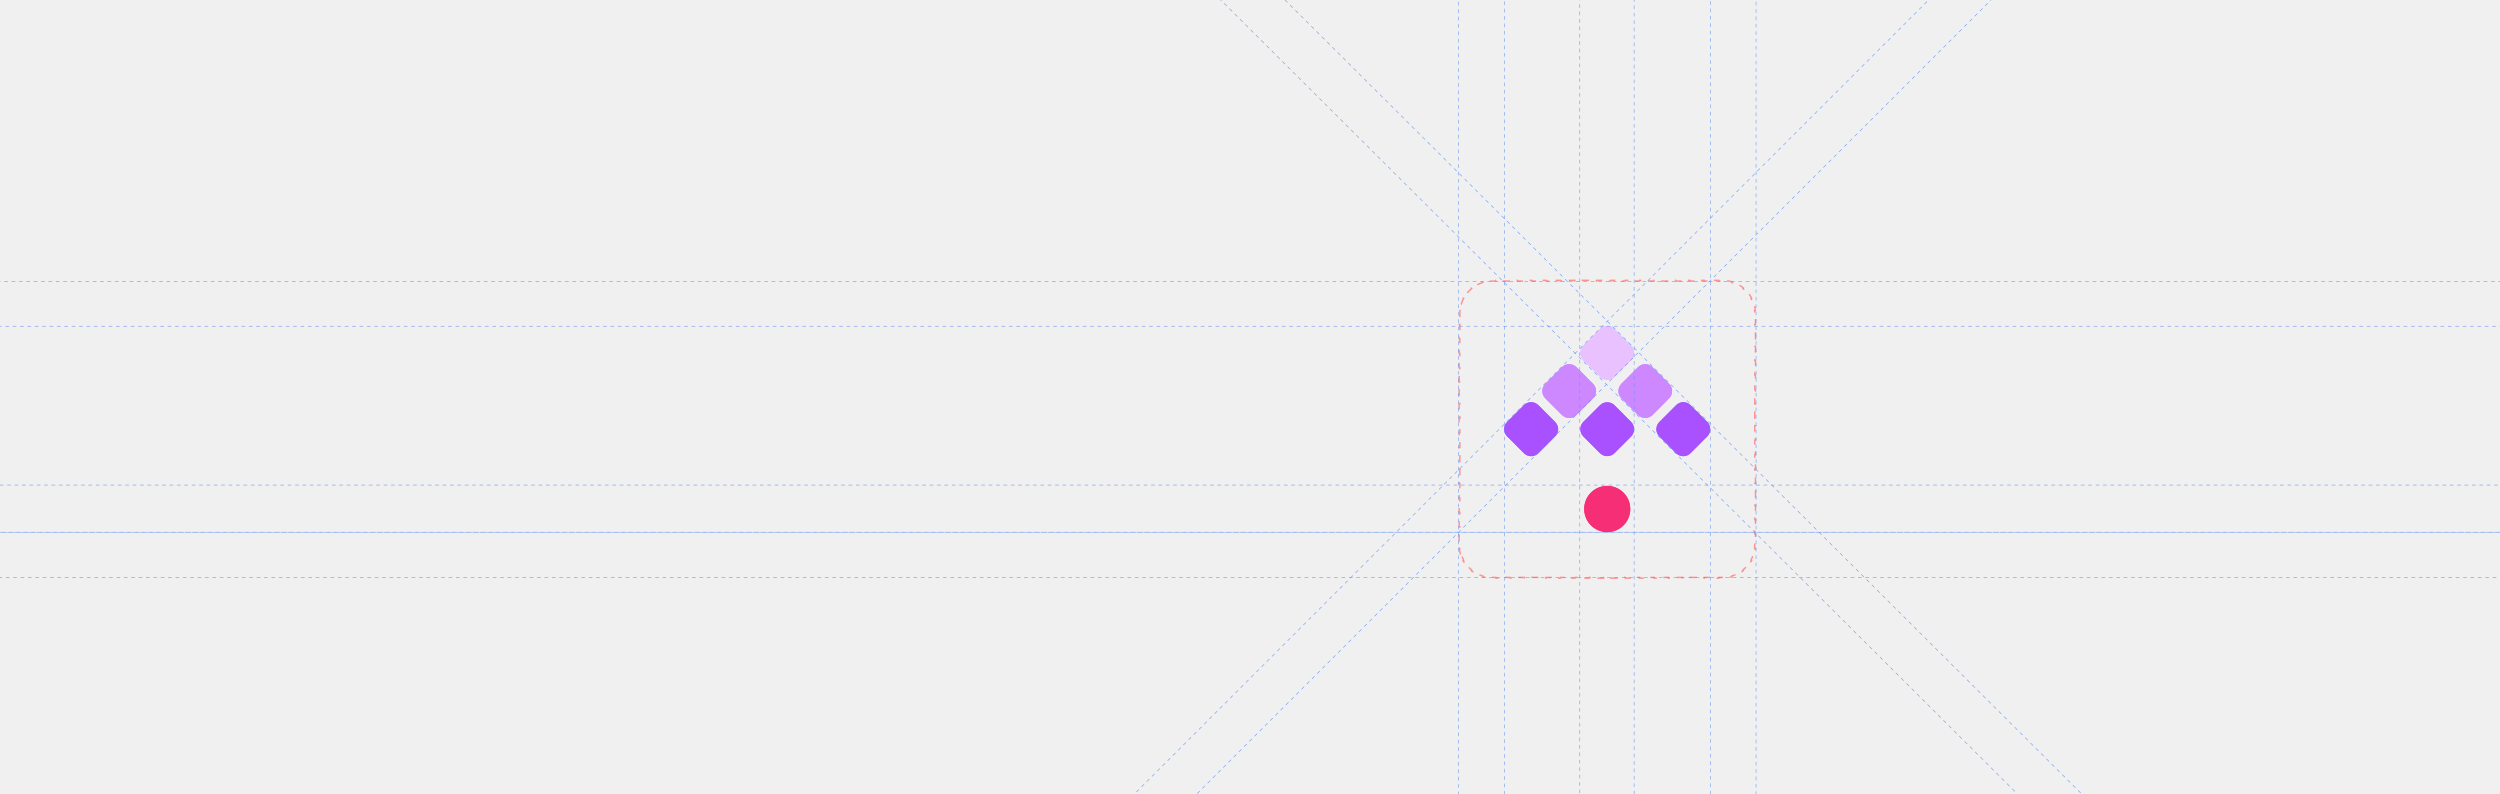
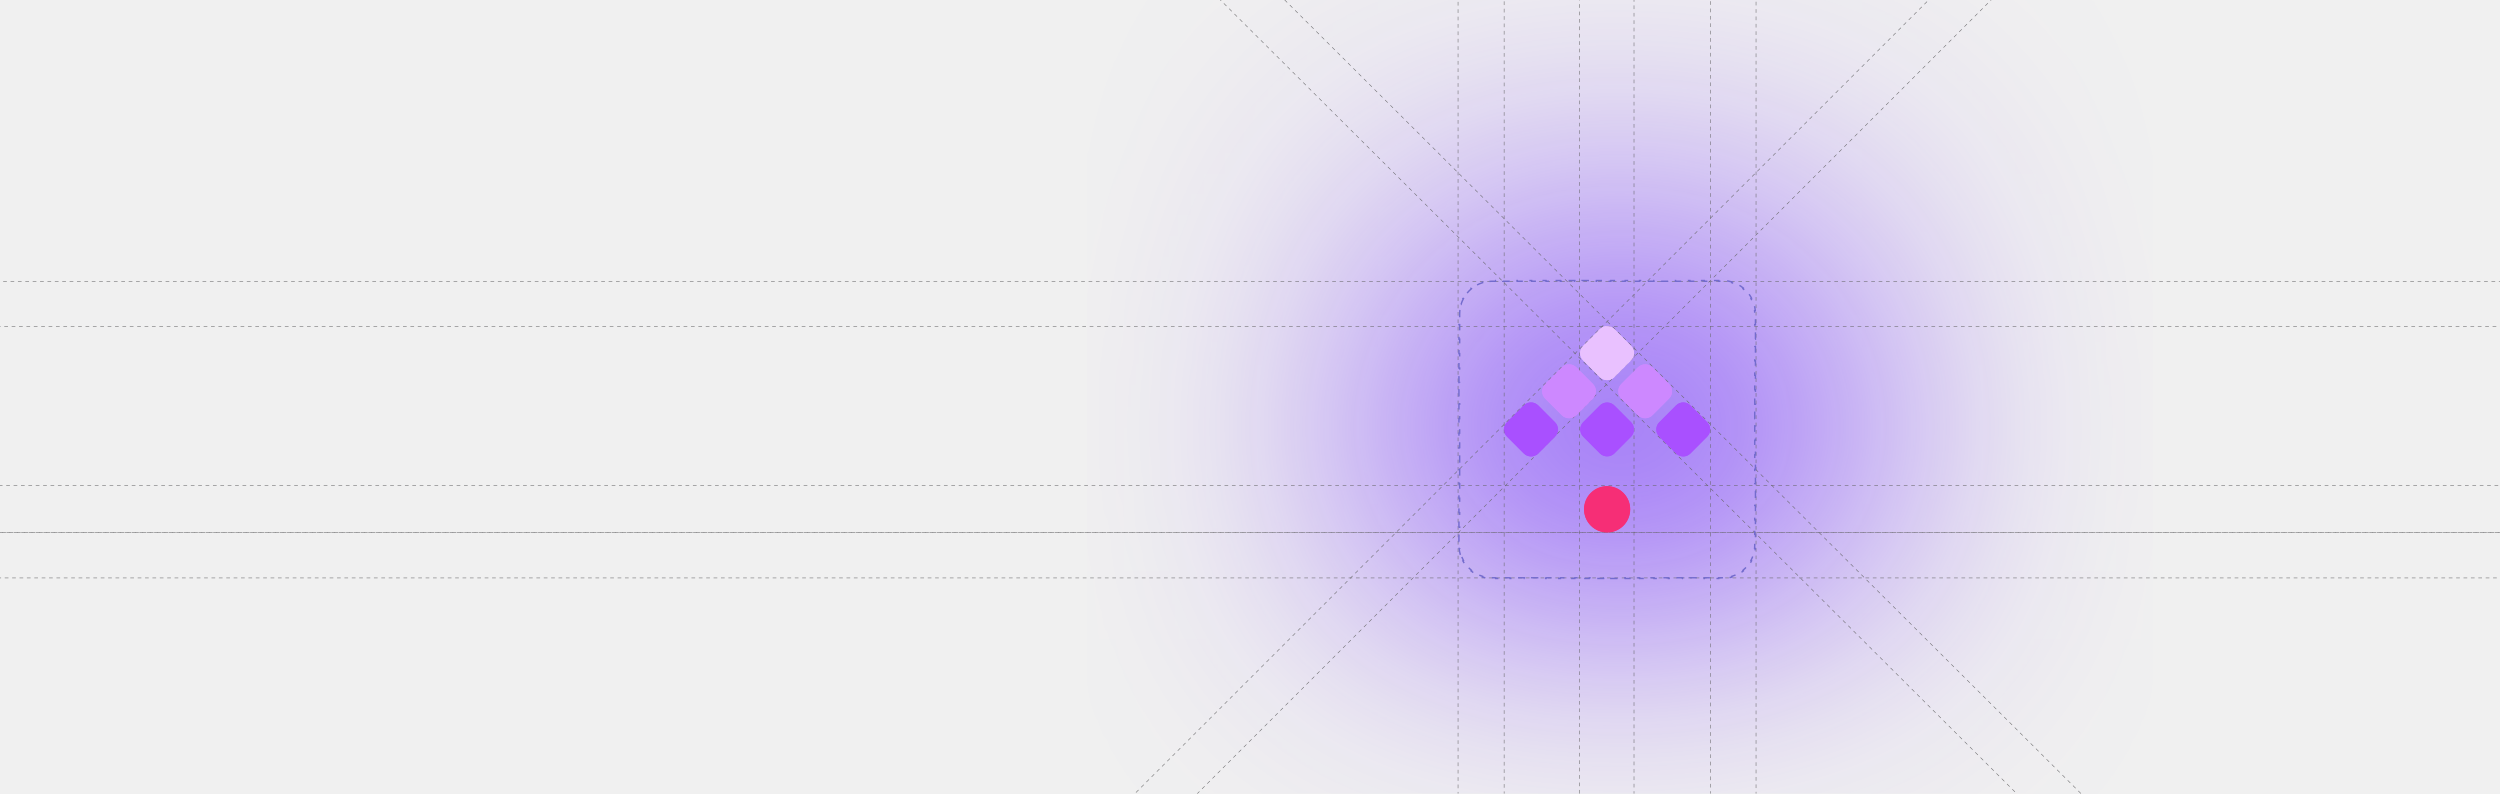
- <svg xmlns="http://www.w3.org/2000/svg" width="1721" height="546" viewBox="0 0 1721 546" fill="none">
-   <path d="M1101.34 278.973C1104.11 276.198 1108.61 276.198 1111.39 278.973L1122.79 290.381C1125.57 293.157 1125.57 297.656 1122.79 300.432L1111.39 311.84C1108.61 314.615 1104.11 314.615 1101.34 311.84L1089.93 300.432C1087.15 297.656 1087.15 293.157 1089.93 290.381L1101.34 278.973Z" fill="#A950FF" />
-   <path d="M1153.88 278.882C1156.61 276.156 1161.02 276.156 1163.75 278.882L1175.34 290.47C1178.06 293.196 1178.06 297.615 1175.34 300.341L1163.75 311.929C1161.02 314.654 1156.61 314.654 1153.88 311.929L1142.29 300.341C1139.57 297.615 1139.57 293.196 1142.29 290.47L1153.88 278.882Z" fill="#A950FF" />
-   <path d="M1101.43 226.429C1104.15 223.703 1108.57 223.703 1111.3 226.429L1122.88 238.017C1125.61 240.743 1125.61 245.162 1122.88 247.888L1111.3 259.476C1108.57 262.201 1104.15 262.201 1101.43 259.476L1089.84 247.888C1087.11 245.162 1087.11 240.743 1089.84 238.017L1101.43 226.429Z" fill="#E9C1FF" />
-   <path d="M1096.57 264.155C1099.34 266.93 1099.34 271.43 1096.57 274.205L1085.16 285.613C1082.39 288.388 1077.89 288.388 1075.11 285.613L1063.7 274.205C1060.93 271.43 1060.93 266.93 1063.7 264.155L1075.11 252.746C1077.89 249.971 1082.39 249.971 1085.16 252.746L1096.57 264.155Z" fill="#CD88FF" />
-   <path d="M1070.43 290.47C1073.16 293.196 1073.16 297.615 1070.43 300.341L1058.84 311.929C1056.12 314.654 1051.7 314.654 1048.97 311.929L1037.38 300.341C1034.66 297.615 1034.66 293.196 1037.38 290.47L1048.97 278.882C1051.7 276.156 1056.12 276.156 1058.84 278.882L1070.43 290.47Z" fill="#A950FF" />
-   <path d="M1149.02 264.155C1151.8 266.93 1151.8 271.43 1149.02 274.205L1137.61 285.613C1134.84 288.388 1130.34 288.388 1127.56 285.613L1116.15 274.205C1113.38 271.43 1113.38 266.93 1116.15 264.155L1127.56 252.746C1130.34 249.971 1134.84 249.971 1137.61 252.746L1149.02 264.155Z" fill="#CD88FF" />
-   <path d="M1117.59 339.078C1123.79 345.279 1123.79 355.331 1117.59 361.532C1111.39 367.732 1101.33 367.732 1095.13 361.532C1088.93 355.331 1088.93 345.279 1095.13 339.078C1101.33 332.878 1111.39 332.878 1117.59 339.078Z" fill="#F62E76" />
-   <path d="M1005.44 381.723C1005.02 380.309 1004.72 378.839 1004.58 377.324L1005.07 377.276C1005 376.555 1004.97 375.823 1004.97 375.083V372.596H1004.47V367.622H1004.97V362.648H1004.47V357.674H1004.97V352.7H1004.47V347.726H1004.97V342.752H1004.47V337.778H1004.97V332.804H1004.47V327.831H1004.97V322.857H1004.47V317.883H1004.97V312.909H1004.47V307.935H1004.97V302.961H1004.47V297.987H1004.97V293.013H1004.47V288.039H1004.97V283.065H1004.47V278.091H1004.97V273.117H1004.47V268.143H1004.97V263.17H1004.47V258.196H1004.97V253.222H1004.47V248.248H1004.97V243.274H1004.47V238.3H1004.97V233.326H1004.47V228.352H1004.97V223.378H1004.47V218.404H1004.97V215.917C1004.97 215.177 1005 214.445 1005.07 213.724L1004.58 213.676C1004.72 212.162 1005.02 210.691 1005.44 209.277L1005.92 209.421C1006.35 208.006 1006.91 206.65 1007.59 205.367L1007.15 205.133C1007.85 203.805 1008.68 202.555 1009.63 201.4L1010.01 201.716C1010.94 200.58 1011.98 199.537 1013.1 198.604L1012.79 198.219C1013.94 197.267 1015.18 196.426 1016.5 195.713L1016.74 196.153C1018.02 195.463 1019.37 194.895 1020.78 194.464L1020.64 193.986C1022.05 193.555 1023.52 193.258 1025.03 193.109L1025.08 193.607C1025.8 193.536 1026.53 193.5 1027.27 193.5H1029.75V193H1034.7V193.5H1039.65V193H1044.6V193.5H1049.55V193H1054.5V193.5H1059.45V193H1064.4V193.5H1069.35V193H1074.3V193.5H1079.25V193H1084.2V193.5H1089.14V193H1094.09V193.5H1099.04V193H1103.99V193.5H1108.94V193H1113.89V193.5H1118.84V193H1123.79V193.5H1128.74V193H1133.69V193.5H1138.64V193H1143.59V193.5H1148.54V193H1153.49V193.5H1158.44V193H1163.39V193.5H1168.34V193H1173.29V193.5H1178.24V193H1183.19V193.5H1185.66C1186.4 193.5 1187.13 193.536 1187.86 193.607L1187.9 193.109C1189.42 193.258 1190.89 193.555 1192.3 193.986L1192.15 194.464C1193.57 194.895 1194.92 195.463 1196.2 196.153L1196.44 195.713C1197.76 196.426 1199 197.267 1200.15 198.219L1199.83 198.604C1200.96 199.537 1202 200.58 1202.92 201.716L1203.31 201.4C1204.25 202.555 1205.08 203.805 1205.79 205.133L1205.35 205.367C1206.03 206.65 1206.59 208.006 1207.02 209.421L1207.5 209.277C1207.92 210.691 1208.21 212.162 1208.36 213.676L1207.86 213.724C1207.93 214.445 1207.97 215.177 1207.97 215.917V218.404H1208.47V223.378H1207.97V228.352H1208.47V233.326H1207.97V238.3H1208.47V243.274H1207.97V248.248H1208.47V253.222H1207.97V258.196H1208.47V263.17H1207.97V268.143H1208.47V273.117H1207.97V278.091H1208.47V283.065H1207.97V288.039H1208.47V293.013H1207.97V297.987H1208.47V302.961H1207.97V307.935H1208.47V312.909H1207.97V317.883H1208.47V322.857H1207.97V327.83H1208.47V332.804H1207.97V337.778H1208.47V342.752H1207.97V347.726H1208.47V352.7H1207.97V357.674H1208.47V362.648H1207.97V367.622H1208.47V372.596H1207.97V375.083C1207.97 375.823 1207.93 376.555 1207.86 377.276L1208.36 377.324C1208.21 378.839 1207.92 380.309 1207.5 381.723L1207.02 381.579C1206.59 382.994 1206.03 384.35 1205.35 385.633L1205.79 385.867C1205.08 387.195 1204.25 388.445 1203.31 389.6L1202.92 389.284C1202 390.42 1200.96 391.463 1199.83 392.396L1200.15 392.781C1199 393.733 1197.76 394.574 1196.44 395.287L1196.2 394.847C1194.92 395.537 1193.57 396.105 1192.15 396.536L1192.3 397.014C1190.89 397.445 1189.42 397.742 1187.9 397.891L1187.86 397.393C1187.13 397.464 1186.4 397.5 1185.66 397.5H1183.19V398H1178.24V397.5H1173.29V398H1168.34V397.5H1163.39V398H1158.44V397.5H1153.49V398H1148.54V397.5H1143.59V398H1138.64V397.5H1133.69V398H1128.74V397.5H1123.79V398H1118.84V397.5H1113.89V398H1108.94V397.5H1103.99V398H1099.04V397.5H1094.09V398H1089.14V397.5H1084.2V398H1079.25V397.5H1074.3V398H1069.35V397.5H1064.4V398H1059.45V397.5H1054.5V398H1049.55V397.5H1044.6V398H1039.65V397.5H1034.7V398H1029.75V397.5H1027.27C1026.53 397.5 1025.8 397.464 1025.08 397.393L1025.03 397.891C1023.52 397.742 1022.05 397.445 1020.64 397.014L1020.78 396.536C1019.37 396.105 1018.02 395.537 1016.74 394.847L1016.5 395.287C1015.18 394.574 1013.94 393.733 1012.79 392.781L1013.1 392.396C1011.98 391.463 1010.94 390.42 1010.01 389.284L1009.63 389.6C1008.68 388.445 1007.85 387.195 1007.15 385.867L1007.59 385.633C1006.91 384.35 1006.35 382.994 1005.92 381.579L1005.44 381.723Z" stroke="#FB9292" stroke-dasharray="5 5" />
-   <path d="M1101.46 279.038C1104.22 276.258 1108.71 276.258 1111.48 279.038L1122.85 290.466C1125.62 293.246 1125.62 297.754 1122.85 300.534L1111.48 311.962C1108.71 314.743 1104.22 314.743 1101.46 311.962L1090.09 300.534C1087.32 297.754 1087.32 293.246 1090.09 290.466L1101.46 279.038Z" fill="#A950FF" />
-   <path d="M1153.84 278.947C1156.55 276.217 1160.96 276.217 1163.68 278.947L1175.23 290.555C1177.95 293.286 1177.95 297.713 1175.23 300.443L1163.68 312.051C1160.96 314.782 1156.55 314.782 1153.84 312.051L1142.29 300.443C1139.57 297.713 1139.57 293.286 1142.29 290.555L1153.84 278.947Z" fill="#A950FF" />
-   <path d="M1101.55 226.402C1104.26 223.672 1108.67 223.672 1111.39 226.402L1122.94 238.011C1125.66 240.741 1125.66 245.168 1122.94 247.898L1111.39 259.507C1108.67 262.237 1104.26 262.237 1101.55 259.507L1090 247.898C1087.28 245.168 1087.28 240.741 1090 238.011L1101.55 226.402Z" fill="#E9C1FF" />
-   <path d="M1096.71 264.194C1099.47 266.974 1099.47 271.481 1096.71 274.262L1085.33 285.69C1082.57 288.47 1078.08 288.47 1075.32 285.69L1063.94 274.262C1061.18 271.481 1061.18 266.974 1063.94 264.194L1075.32 252.765C1078.08 249.985 1082.57 249.985 1085.33 252.765L1096.71 264.194Z" fill="#CD88FF" />
-   <path d="M1070.65 290.555C1073.37 293.286 1073.37 297.713 1070.65 300.443L1059.1 312.051C1056.38 314.782 1051.98 314.782 1049.26 312.051L1037.71 300.443C1034.99 297.713 1034.99 293.286 1037.71 290.555L1049.26 278.947C1051.98 276.217 1056.38 276.217 1059.1 278.947L1070.65 290.555Z" fill="#A950FF" />
-   <path d="M1148.99 264.194C1151.76 266.974 1151.76 271.481 1148.99 274.262L1137.62 285.69C1134.86 288.47 1130.37 288.47 1127.6 285.69L1116.23 274.262C1113.46 271.481 1113.46 266.974 1116.23 264.194L1127.6 252.765C1130.37 249.985 1134.86 249.985 1137.62 252.765L1148.99 264.194Z" fill="#CD88FF" />
-   <path d="M1117.66 339.248C1123.84 345.459 1123.84 355.53 1117.66 361.741C1111.48 367.952 1101.46 367.952 1095.28 361.741C1089.1 355.53 1089.1 345.459 1095.28 339.248C1101.46 333.037 1111.48 333.037 1117.66 339.248Z" fill="#F62E76" />
-   <rect x="1003.86" y="-8.001" width="31.7" height="639.699" stroke="#5D90F4" stroke-width="0.363" stroke-dasharray="2.54 2.54" />
-   <rect x="1177.41" y="-8.001" width="31.454" height="639.699" stroke="#5D90F4" stroke-width="0.363" stroke-dasharray="2.54 2.54" />
-   <rect x="1087.54" y="-9.886" width="37.38" height="643.47" stroke="#5D90F4" stroke-width="0.365" stroke-dasharray="2.55 2.55" />
-   <rect x="2693.06" y="193.629" width="30.937" height="3155.65" transform="rotate(90 2693.06 193.629)" stroke="#5D90F4" stroke-width="0.363" stroke-dasharray="2.54 2.54" />
-   <rect x="2693.06" y="366.362" width="31.264" height="3155.65" transform="rotate(90 2693.06 366.362)" stroke="#5D90F4" stroke-width="0.363" stroke-dasharray="2.54 2.54" />
-   <rect x="2693.06" y="333.937" width="32.425" height="3155.65" transform="rotate(90 2693.06 333.937)" stroke="#5D90F4" stroke-width="0.363" stroke-dasharray="2.54 2.54" />
-   <rect x="1612.63" y="725.579" width="31.241" height="1168.98" transform="rotate(134.904 1612.63 725.579)" stroke="#5D90F4" stroke-width="0.367" stroke-dasharray="2.57 2.57" />
-   <rect x="-0.256" y="-2.81208e-05" width="30.375" height="1122.38" transform="matrix(0.707029 0.707184 0.707184 -0.707029 637.499 690.33)" stroke="#5D90F4" stroke-width="0.363" stroke-dasharray="2.54 2.54" />
+ <svg xmlns="http://www.w3.org/2000/svg" width="1720" height="546" viewBox="0 0 1720 546" fill="none">
+   <g clip-path="url(#clip0_13_94)">
+     <g filter="url(#filter0_f_13_94)">
+       <rect width="332.478" height="337.129" transform="matrix(-1 0 0 1 1280.76 55.7898)" fill="url(#paint0_linear_13_94)" />
+     </g>
+     <path d="M1100.62 278.973C1103.4 276.198 1107.9 276.197 1110.67 278.973L1122.08 290.381C1124.85 293.156 1124.85 297.656 1122.08 300.431L1110.67 311.84C1107.9 314.615 1103.4 314.615 1100.62 311.84L1089.21 300.431C1086.44 297.656 1086.44 293.156 1089.21 290.381L1100.62 278.973Z" fill="#A950FF" />
+     <path d="M1153.17 278.882C1155.89 276.156 1160.31 276.156 1163.04 278.882L1174.62 290.47C1177.35 293.196 1177.35 297.615 1174.62 300.34L1163.04 311.929C1160.31 314.654 1155.89 314.654 1153.17 311.929L1141.58 300.34C1138.85 297.615 1138.85 293.196 1141.58 290.47L1153.17 278.882Z" fill="#A950FF" />
+     <path d="M1100.71 226.429C1103.44 223.703 1107.86 223.703 1110.58 226.429L1122.17 238.017C1124.89 240.743 1124.89 245.162 1122.17 247.887L1110.58 259.475C1107.86 262.201 1103.44 262.201 1100.71 259.475L1089.12 247.887C1086.4 245.162 1086.4 240.743 1089.12 238.017L1100.71 226.429Z" fill="#E9C1FF" />
+     <path d="M1095.85 264.154C1098.63 266.93 1098.63 271.429 1095.85 274.205L1084.45 285.613C1081.67 288.388 1077.17 288.388 1074.4 285.613L1062.99 274.205C1060.21 271.429 1060.21 266.93 1062.99 264.154L1074.4 252.746C1077.17 249.971 1081.67 249.971 1084.45 252.746L1095.85 264.154Z" fill="#CD88FF" />
+     <path d="M1069.72 290.47C1072.44 293.196 1072.44 297.615 1069.72 300.34L1058.13 311.929C1055.4 314.654 1050.98 314.654 1048.26 311.929L1036.67 300.34C1033.94 297.615 1033.94 293.196 1036.67 290.47L1048.26 278.882C1050.98 276.156 1055.4 276.156 1058.13 278.882L1069.72 290.47Z" fill="#A950FF" />
+     <path d="M1148.31 264.154C1151.08 266.93 1151.08 271.429 1148.31 274.205L1136.9 285.613C1134.12 288.388 1129.62 288.388 1126.85 285.613L1115.44 274.205C1112.66 271.429 1112.66 266.93 1115.44 264.154L1126.85 252.746C1129.62 249.971 1134.12 249.971 1136.9 252.746L1148.31 264.154Z" fill="#CD88FF" />
+     <path d="M1116.87 339.078C1123.07 345.278 1123.07 355.331 1116.87 361.531C1110.67 367.732 1100.62 367.732 1094.42 361.531C1088.22 355.331 1088.22 345.278 1094.42 339.078C1100.62 332.878 1110.67 332.878 1116.87 339.078Z" fill="#F62E76" />
+     <rect x="1003.14" y="-8.001" width="31.7" height="639.699" stroke="#646465" stroke-width="0.363" stroke-dasharray="2.54 2.54" />
+     <rect x="1176.7" y="-8.001" width="31.454" height="639.699" stroke="#646465" stroke-width="0.363" stroke-dasharray="2.54 2.54" />
+     <rect x="1086.82" y="-9.886" width="37.38" height="643.47" stroke="#646465" stroke-width="0.365" stroke-dasharray="2.55 2.55" />
+     <rect x="2692.35" y="193.628" width="30.937" height="3155.65" transform="rotate(90 2692.35 193.628)" stroke="#646465" stroke-width="0.363" stroke-dasharray="2.54 2.54" />
+     <rect x="2692.35" y="366.362" width="31.264" height="3155.65" transform="rotate(90 2692.35 366.362)" stroke="#646465" stroke-width="0.363" stroke-dasharray="2.54 2.54" />
+     <rect x="2692.35" y="333.937" width="32.425" height="3155.65" transform="rotate(90 2692.35 333.937)" stroke="#646465" stroke-width="0.363" stroke-dasharray="2.54 2.54" />
+     <rect x="1611.92" y="725.578" width="31.241" height="1168.98" transform="rotate(134.904 1611.92 725.578)" stroke="#646465" stroke-width="0.367" stroke-dasharray="2.57 2.57" />
+     <rect x="-0.256" y="-2.81208e-05" width="30.375" height="1122.38" transform="matrix(0.707029 0.707184 0.707184 -0.707029 636.784 690.329)" stroke="#646465" stroke-width="0.363" stroke-dasharray="2.54 2.54" />
+     <path d="M1004.73 381.722C1004.3 380.309 1004.01 378.838 1003.86 377.324L1004.36 377.276C1004.29 376.555 1004.25 375.823 1004.25 375.082V372.596H1003.75V367.622H1004.25V362.648H1003.75V357.674H1004.25V352.7H1003.75V347.726H1004.25V342.752H1003.75V337.778H1004.25V332.804H1003.75V327.83H1004.25V322.856H1003.75V317.882H1004.25V312.908H1003.75V307.935H1004.25V302.961H1003.75V297.987H1004.25V293.013H1003.75V288.039H1004.25V283.065H1003.75V278.091H1004.25V273.117H1003.75V268.143H1004.25V263.169H1003.75V258.195H1004.25V253.221H1003.75V248.248H1004.25V243.274H1003.75V238.3H1004.25V233.326H1003.75V228.352H1004.25V223.378H1003.75V218.404H1004.25V215.917C1004.25 215.177 1004.29 214.445 1004.36 213.723L1003.86 213.675C1004.01 212.161 1004.3 210.69 1004.73 209.277L1005.2 209.421C1005.63 208.006 1006.19 206.649 1006.87 205.367L1006.43 205.132C1007.14 203.805 1007.97 202.555 1008.91 201.399L1009.3 201.715C1010.23 200.58 1011.26 199.537 1012.39 198.604L1012.07 198.219C1013.22 197.267 1014.46 196.426 1015.79 195.713L1016.02 196.153C1017.3 195.463 1018.66 194.895 1020.07 194.464L1019.92 193.985C1021.33 193.554 1022.8 193.257 1024.32 193.109L1024.37 193.607C1025.09 193.536 1025.82 193.5 1026.56 193.5H1029.03V193H1033.98V193.5H1038.93V193H1043.88V193.5H1048.83V193H1053.78V193.5H1058.73V193H1063.68V193.5H1068.63V193H1073.58V193.5H1078.53V193H1083.48V193.5H1088.43V193H1093.38V193.5H1098.33V193H1103.28V193.5H1108.23V193H1113.18V193.5H1118.13V193H1123.08V193.5H1128.03V193H1132.98V193.5H1137.93V193H1142.88V193.5H1147.83V193H1152.78V193.5H1157.73V193H1162.67V193.5H1167.62V193H1172.57V193.5H1177.52V193H1182.47V193.5H1184.95C1185.69 193.5 1186.42 193.536 1187.14 193.607L1187.19 193.109C1188.7 193.257 1190.17 193.554 1191.59 193.985L1191.44 194.464C1192.85 194.895 1194.21 195.463 1195.48 196.153L1195.72 195.713C1197.04 196.426 1198.29 197.267 1199.44 198.219L1199.12 198.604C1200.25 199.537 1201.28 200.58 1202.21 201.715L1202.6 201.399C1203.54 202.555 1204.37 203.805 1205.08 205.132L1204.63 205.367C1205.32 206.649 1205.88 208.006 1206.3 209.421L1206.78 209.277C1207.21 210.69 1207.5 212.161 1207.65 213.675L1207.15 213.723C1207.22 214.445 1207.25 215.177 1207.25 215.917V218.404H1207.75V223.378H1207.25V228.352H1207.75V233.326H1207.25V238.3H1207.75V243.274H1207.25V248.247H1207.75V253.221H1207.25V258.195H1207.75V263.169H1207.25V268.143H1207.75V273.117H1207.25V278.091H1207.75V283.065H1207.25V288.039H1207.75V293.013H1207.25V297.987H1207.75V302.961H1207.25V307.935H1207.75V312.908H1207.25V317.882H1207.75V322.856H1207.25V327.83H1207.75V332.804H1207.25V337.778H1207.75V342.752H1207.25V347.726H1207.75V352.7H1207.25V357.674H1207.75V362.648H1207.25V367.622H1207.75V372.596H1207.25V375.082C1207.25 375.823 1207.22 376.555 1207.15 377.276L1207.65 377.324C1207.5 378.838 1207.21 380.309 1206.78 381.722L1206.3 381.578C1205.88 382.994 1205.32 384.35 1204.63 385.632L1205.08 385.867C1204.37 387.195 1203.54 388.445 1202.6 389.6L1202.21 389.284C1201.28 390.42 1200.25 391.462 1199.12 392.396L1199.44 392.781C1198.29 393.733 1197.04 394.573 1195.72 395.287L1195.48 394.847C1194.21 395.537 1192.85 396.105 1191.44 396.536L1191.59 397.014C1190.17 397.445 1188.7 397.742 1187.19 397.89L1187.14 397.393C1186.42 397.464 1185.69 397.5 1184.95 397.5H1182.47V398H1177.52V397.5H1172.57V398H1167.62V397.5H1162.67V398H1157.73V397.5H1152.78V398H1147.83V397.5H1142.88V398H1137.93V397.5H1132.98V398H1128.03V397.5H1123.08V398H1118.13V397.5H1113.18V398H1108.23V397.5H1103.28V398H1098.33V397.5H1093.38V398H1088.43V397.5H1083.48V398H1078.53V397.5H1073.58V398H1068.63V397.5H1063.68V398H1058.73V397.5H1053.78V398H1048.83V397.5H1043.88V398H1038.93V397.5H1033.98V398H1029.03V397.5H1026.56C1025.82 397.5 1025.09 397.464 1024.37 397.393L1024.32 397.89C1022.8 397.742 1021.33 397.445 1019.92 397.014L1020.07 396.536C1018.66 396.105 1017.3 395.537 1016.02 394.847L1015.79 395.287C1014.46 394.573 1013.22 393.733 1012.07 392.781L1012.39 392.396C1011.26 391.462 1010.23 390.42 1009.3 389.284L1008.91 389.6C1007.97 388.445 1007.14 387.195 1006.43 385.867L1006.87 385.632C1006.19 384.35 1005.63 382.994 1005.2 381.578L1004.73 381.722Z" stroke="#736BCD" stroke-dasharray="5 5" />
+     <path d="M1100.74 279.038C1103.51 276.258 1108 276.258 1110.76 279.038L1122.14 290.466C1124.9 293.246 1124.9 297.754 1122.14 300.534L1110.76 311.962C1108 314.742 1103.51 314.742 1100.74 311.962L1089.37 300.534C1086.6 297.754 1086.6 293.246 1089.37 290.466L1100.74 279.038Z" fill="#A950FF" />
+     <path d="M1153.12 278.947C1155.84 276.216 1160.25 276.216 1162.96 278.947L1174.51 290.555C1177.23 293.286 1177.23 297.712 1174.51 300.443L1162.96 312.051C1160.25 314.782 1155.84 314.782 1153.12 312.051L1141.57 300.443C1138.85 297.712 1138.85 293.286 1141.57 290.555L1153.12 278.947Z" fill="#A950FF" />
+     <path d="M1100.83 226.402C1103.55 223.672 1107.96 223.672 1110.67 226.402L1122.22 238.01C1124.94 240.741 1124.94 245.168 1122.22 247.898L1110.67 259.506C1107.96 262.237 1103.55 262.237 1100.83 259.506L1089.28 247.898C1086.56 245.168 1086.56 240.741 1089.28 238.01L1100.83 226.402Z" fill="#E9C1FF" />
+     <path d="M1095.99 264.193C1098.76 266.974 1098.76 271.481 1095.99 274.261L1084.62 285.69C1081.85 288.47 1077.37 288.47 1074.6 285.69L1063.23 274.261C1060.46 271.481 1060.46 266.974 1063.23 264.193L1074.6 252.765C1077.37 249.985 1081.85 249.985 1084.62 252.765L1095.99 264.193Z" fill="#CD88FF" />
+     <path d="M1069.94 290.555C1072.65 293.286 1072.65 297.712 1069.94 300.443L1058.38 312.051C1055.67 314.782 1051.26 314.782 1048.55 312.051L1036.99 300.443C1034.28 297.712 1034.28 293.286 1036.99 290.555L1048.55 278.947C1051.26 276.216 1055.67 276.216 1058.38 278.947L1069.94 290.555Z" fill="#A950FF" />
+     <path d="M1148.28 264.193C1151.05 266.974 1151.05 271.481 1148.28 274.261L1136.91 285.69C1134.14 288.47 1129.66 288.47 1126.89 285.69L1115.52 274.261C1112.75 271.481 1112.75 266.974 1115.52 264.193L1126.89 252.765C1129.66 249.985 1134.14 249.985 1136.91 252.765L1148.28 264.193Z" fill="#CD88FF" />
+     <path d="M1116.95 339.248C1123.13 345.459 1123.13 355.53 1116.95 361.741C1110.76 367.952 1100.74 367.952 1094.56 361.741C1088.38 355.53 1088.38 345.459 1094.56 339.248C1100.74 333.037 1110.76 333.037 1116.95 339.248Z" fill="#F62E76" />
+   </g>
+   <defs>
+     <filter id="filter0_f_13_94" x="748.284" y="-144.21" width="732.478" height="737.129" filterUnits="userSpaceOnUse" color-interpolation-filters="sRGB">
+       <feFlood flood-opacity="0" result="BackgroundImageFix" />
+       <feBlend mode="normal" in="SourceGraphic" in2="BackgroundImageFix" result="shape" />
+       <feGaussianBlur stdDeviation="100" result="effect1_foregroundBlur_13_94" />
+     </filter>
+     <linearGradient id="paint0_linear_13_94" x1="166.239" y1="0" x2="166.239" y2="337.129" gradientUnits="userSpaceOnUse">
+       <stop stop-color="#6218FF" stop-opacity="0" />
+       <stop offset="1" stop-color="#6117FF" />
+     </linearGradient>
+     <clipPath id="clip0_13_94">
+       <rect width="1720" height="546" fill="white" />
+     </clipPath>
+   </defs>
</svg>
